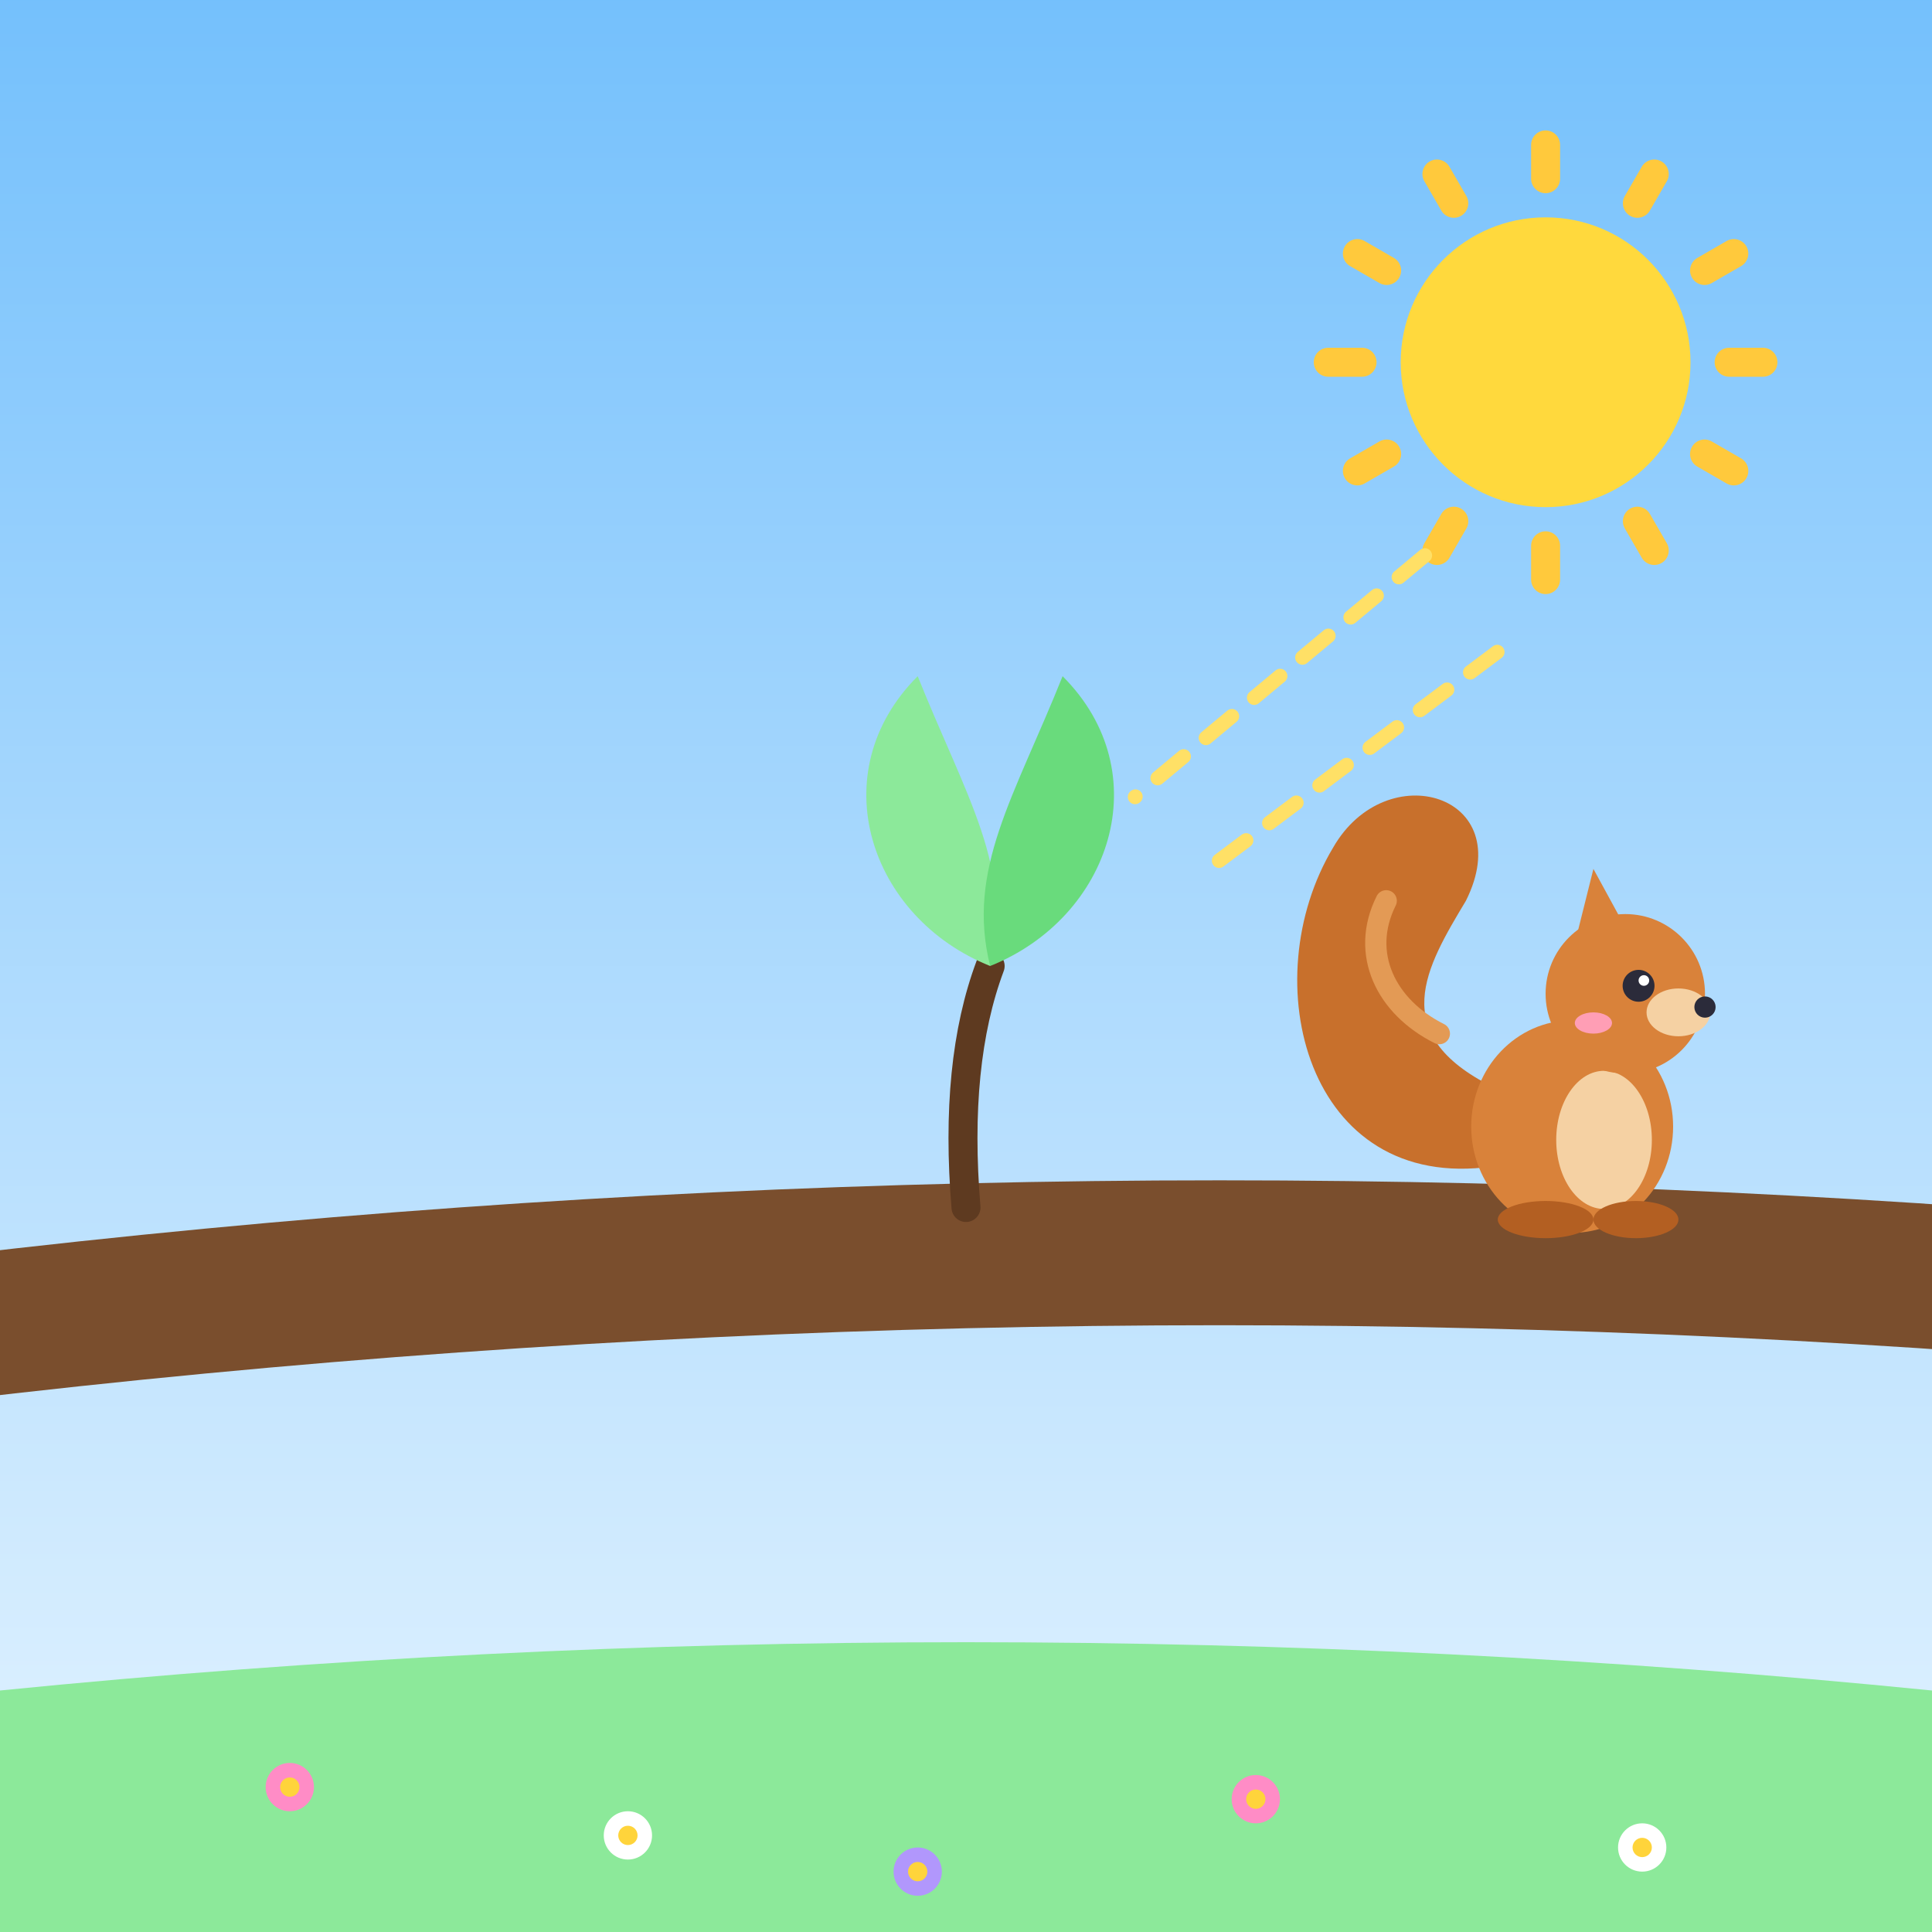
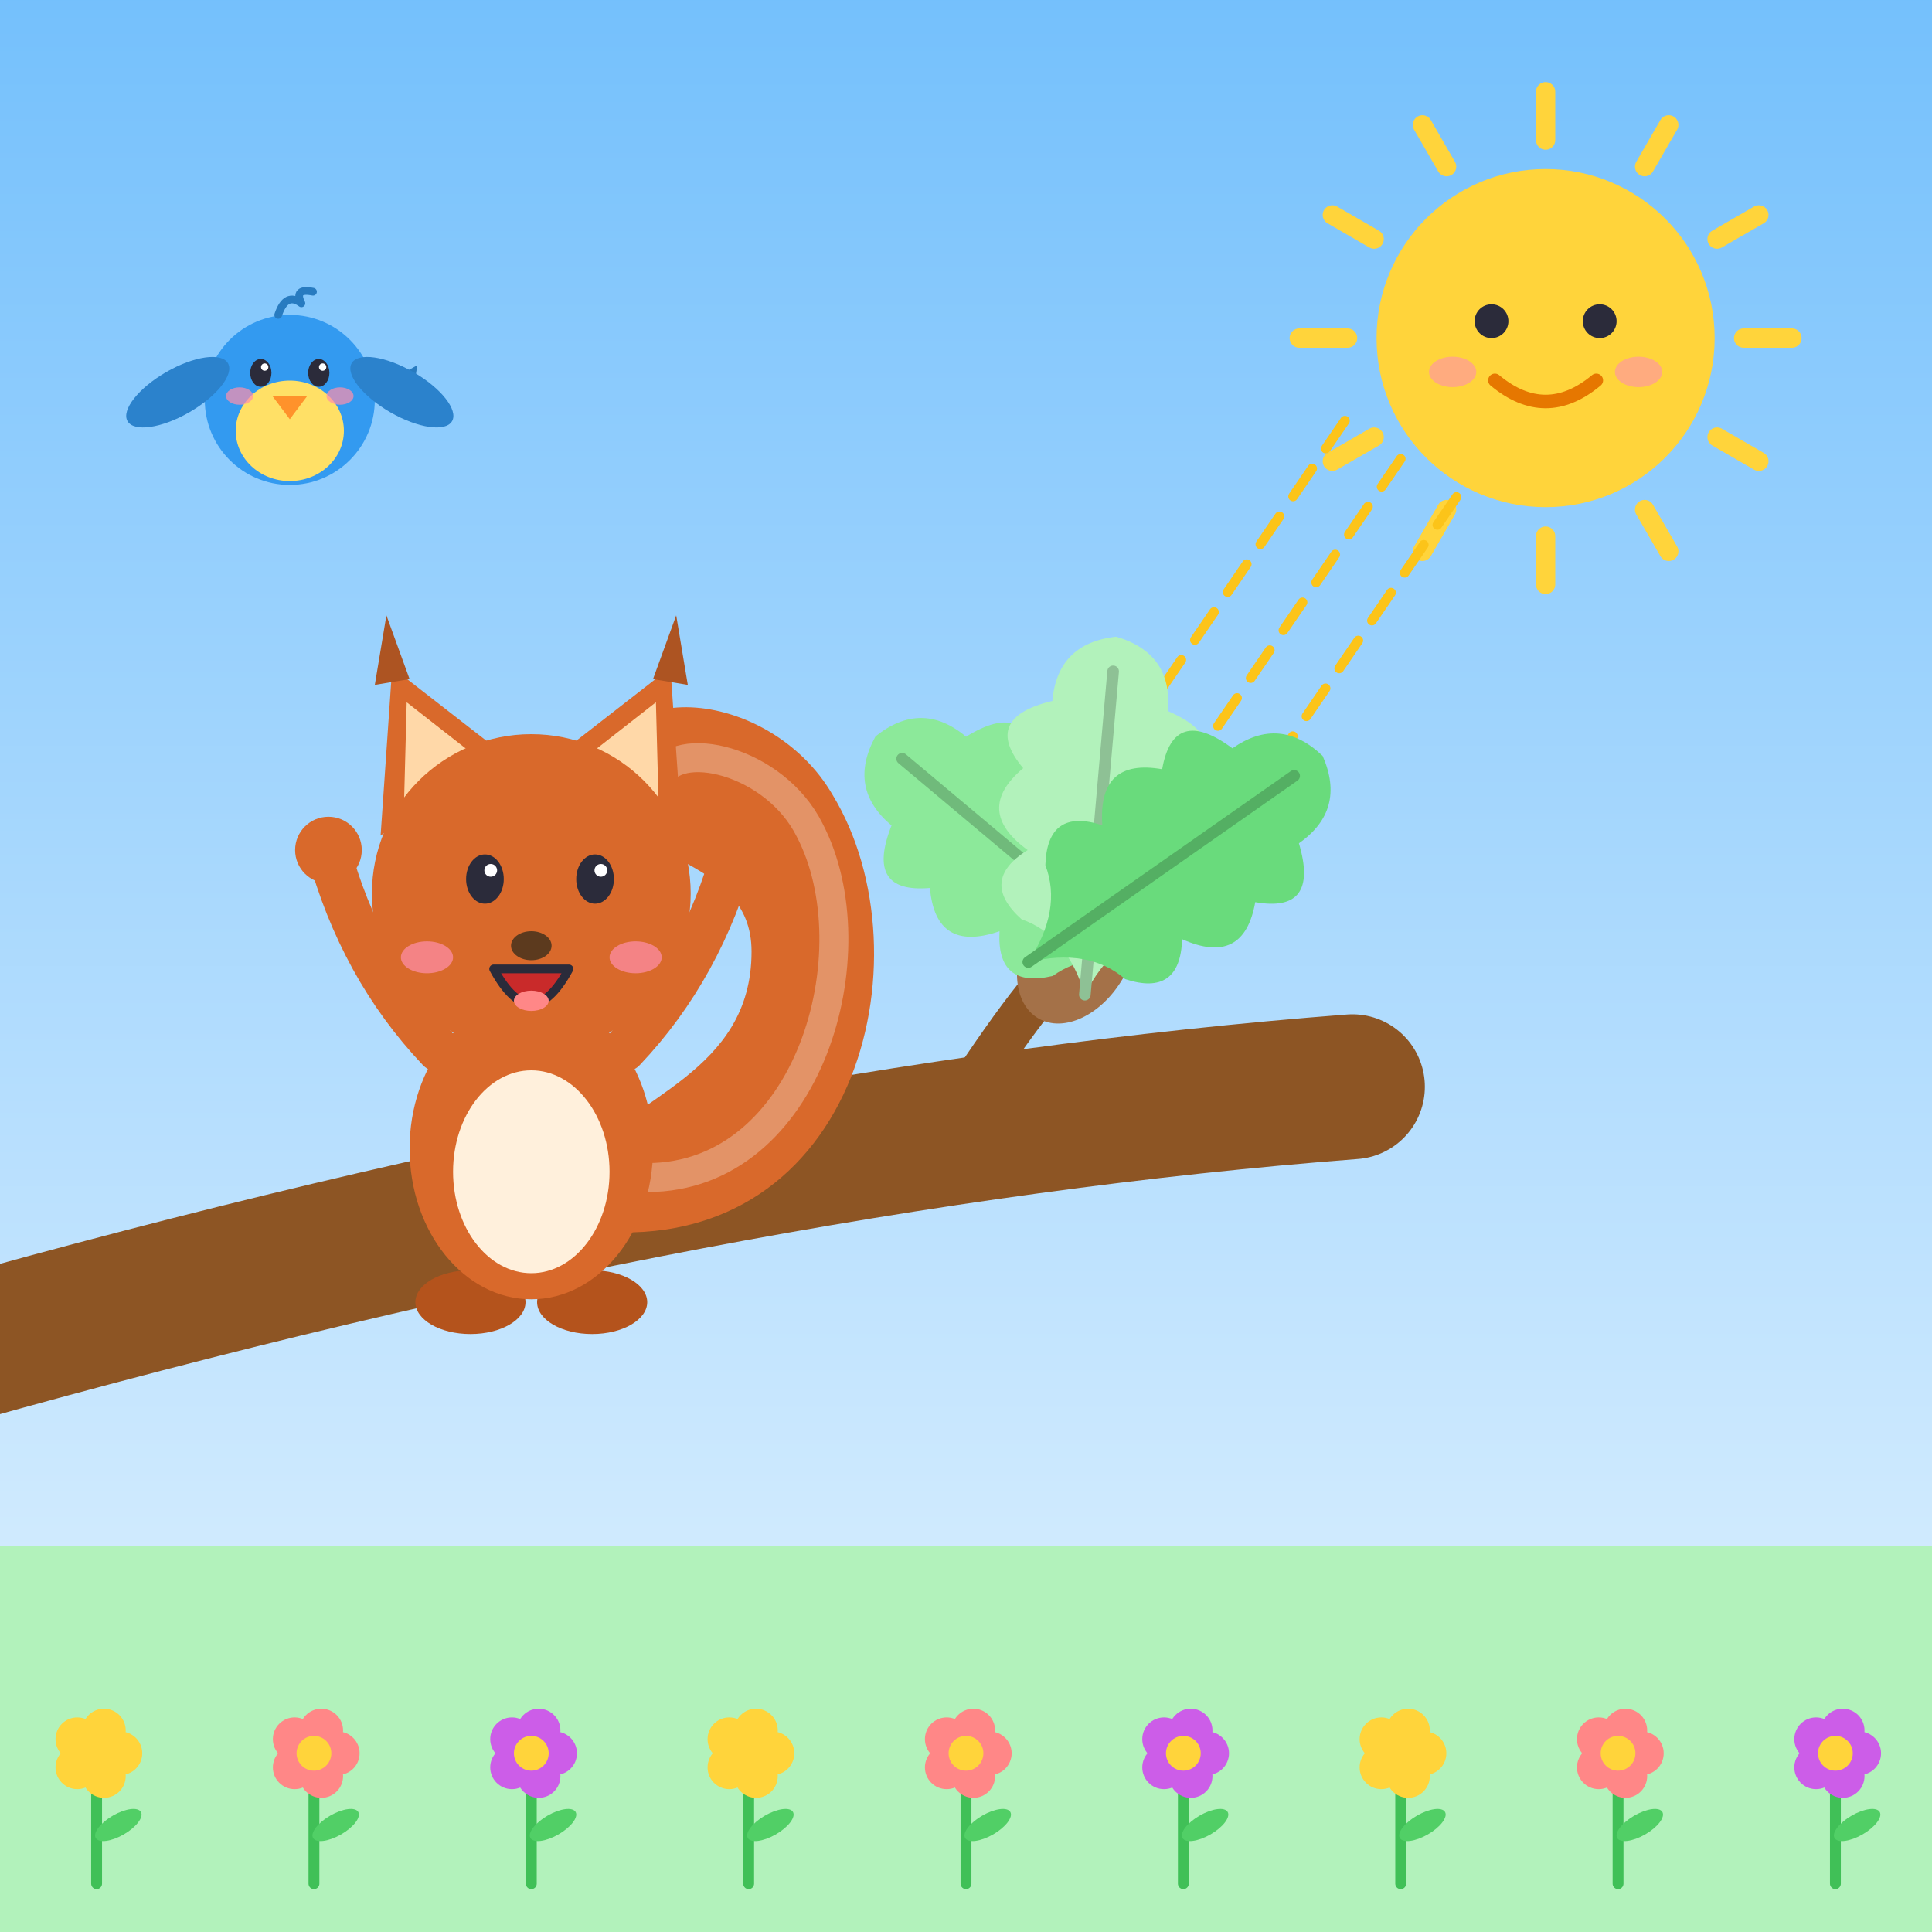
<svg xmlns="http://www.w3.org/2000/svg" viewBox="0 0 800 800" width="800" height="800">
  <defs>
-     <linearGradient id="ciel" x1="0" y1="0" x2="0" y2="1">
+     <linearGradient id="d11" x1="0" y1="0" x2="0" y2="1">
      <stop offset="0" stop-color="#74c0fc" />
      <stop offset="1" stop-color="#e7f5ff" />
    </linearGradient>
  </defs>
-   <rect width="800" height="800" fill="url(#ciel)" />
+   <rect x="0" y="0" width="800" height="800" fill="url(#d11)" />
  <g>
-     <rect x="634" y="54" width="12" height="26" rx="6" fill="#ffc93c" transform="rotate(0 640 150)" />
-     <rect x="634" y="54" width="12" height="26" rx="6" fill="#ffc93c" transform="rotate(30 640 150)" />
-     <rect x="634" y="54" width="12" height="26" rx="6" fill="#ffc93c" transform="rotate(60 640 150)" />
-     <rect x="634" y="54" width="12" height="26" rx="6" fill="#ffc93c" transform="rotate(90 640 150)" />
-     <rect x="634" y="54" width="12" height="26" rx="6" fill="#ffc93c" transform="rotate(120 640 150)" />
-     <rect x="634" y="54" width="12" height="26" rx="6" fill="#ffc93c" transform="rotate(150 640 150)" />
-     <rect x="634" y="54" width="12" height="26" rx="6" fill="#ffc93c" transform="rotate(180 640 150)" />
-     <rect x="634" y="54" width="12" height="26" rx="6" fill="#ffc93c" transform="rotate(210 640 150)" />
-     <rect x="634" y="54" width="12" height="26" rx="6" fill="#ffc93c" transform="rotate(240 640 150)" />
-     <rect x="634" y="54" width="12" height="26" rx="6" fill="#ffc93c" transform="rotate(270 640 150)" />
-     <rect x="634" y="54" width="12" height="26" rx="6" fill="#ffc93c" transform="rotate(300 640 150)" />
-     <rect x="634" y="54" width="12" height="26" rx="6" fill="#ffc93c" transform="rotate(330 640 150)" />
-     <circle cx="640" cy="150" r="60" fill="#ffd93d" />
+     <line x1="722" y1="140" x2="742" y2="140" stroke="#ffd43b" stroke-width="8" stroke-linecap="round" />
+     <line x1="711" y1="181" x2="728.3" y2="191" stroke="#ffd43b" stroke-width="8" stroke-linecap="round" />
+     <line x1="681" y1="211" x2="691" y2="228.3" stroke="#ffd43b" stroke-width="8" stroke-linecap="round" />
+     <line x1="640" y1="222" x2="640" y2="242" stroke="#ffd43b" stroke-width="8" stroke-linecap="round" />
+     <line x1="599" y1="211" x2="589" y2="228.3" stroke="#ffd43b" stroke-width="8" stroke-linecap="round" />
+     <line x1="569" y1="181" x2="551.7" y2="191" stroke="#ffd43b" stroke-width="8" stroke-linecap="round" />
+     <line x1="558" y1="140" x2="538" y2="140" stroke="#ffd43b" stroke-width="8" stroke-linecap="round" />
+     <line x1="569" y1="99" x2="551.7" y2="89" stroke="#ffd43b" stroke-width="8" stroke-linecap="round" />
+     <line x1="599" y1="69" x2="589" y2="51.7" stroke="#ffd43b" stroke-width="8" stroke-linecap="round" />
+     <line x1="640" y1="58" x2="640" y2="38" stroke="#ffd43b" stroke-width="8" stroke-linecap="round" />
+     <line x1="681" y1="69" x2="691" y2="51.7" stroke="#ffd43b" stroke-width="8" stroke-linecap="round" />
+     <line x1="711" y1="99" x2="728.3" y2="89" stroke="#ffd43b" stroke-width="8" stroke-linecap="round" />
+     <circle cx="640" cy="140" r="70" fill="#ffd43b" />
+     <circle cx="617.6" cy="133" r="7" fill="#2b2b3a" />
+     <circle cx="662.4" cy="133" r="7" fill="#2b2b3a" />
+     <path d="M 619 157.5 Q 640 175 661 157.5" fill="none" stroke="#e67700" stroke-width="5.6" stroke-linecap="round" stroke-linejoin="round" />
+     <ellipse cx="601.5" cy="154" rx="9.8" ry="6.3" fill="#ff8fab" opacity="0.6" />
+     <ellipse cx="678.5" cy="154" rx="9.8" ry="6.3" fill="#ff8fab" opacity="0.6" />
  </g>
-   <path d="M -20 520 Q 400 470 820 500 L 820 560 Q 400 530 -20 580 Z" fill="#7a4e2d" />
  <g>
-     <path d="M 400 500 Q 395 440 410 400" stroke="#5e3a20" stroke-width="12" fill="none" stroke-linecap="round" />
-     <path d="M 410 400 C 360 380 340 320 380 280 C 400 330 420 360 410 400 Z" fill="#8ce99a" />
-     <path d="M 410 400 C 460 380 480 320 440 280 C 420 330 400 360 410 400 Z" fill="#69db7c" />
+     <line x1="603.1" y1="205.8" x2="473.1" y2="395.8" stroke="#fcc419" stroke-width="4" stroke-linecap="round" stroke-dasharray="14 10" />
+     <line x1="580" y1="190" x2="450" y2="380" stroke="#fcc419" stroke-width="4" stroke-linecap="round" stroke-dasharray="14 10" />
+     <line x1="556.9" y1="174.2" x2="426.9" y2="364.2" stroke="#fcc419" stroke-width="4" stroke-linecap="round" stroke-dasharray="14 10" />
  </g>
-   <path d="M 590 230 L 470 330 M 620 270 L 500 360" stroke="#ffe066" stroke-width="6" stroke-dasharray="14 12" stroke-linecap="round" />
-   <g transform="translate(640 505) scale(1.1)">
-     <path d="M -20 -20 C -90 -10 -110 -90 -80 -140 C -60 -175 -10 -160 -30 -120 C -45 -95 -60 -70 -20 -50 Z" fill="#c8702c" />
-     <path d="M -60 -120 C -70 -100 -60 -80 -40 -70" stroke="#e39a55" stroke-width="8" fill="none" stroke-linecap="round" />
-     <ellipse cx="10" cy="-35" rx="38" ry="40" fill="#d9823a" />
-     <ellipse cx="22" cy="-30" rx="18" ry="26" fill="#f5d1a3" />
-     <circle cx="30" cy="-85" r="30" fill="#d9823a" />
-     <polygon points="12,-108 18,-132 30,-110" fill="#d9823a" />
-     <ellipse cx="50" cy="-78" rx="12" ry="9" fill="#f5d1a3" />
-     <circle cx="60" cy="-80" r="4" fill="#2b2b3a" />
-     <circle cx="35" cy="-88" r="6" fill="#2b2b3a" />
-     <circle cx="37" cy="-90" r="2" fill="#fff" />
-     <ellipse cx="18" cy="-74" rx="7" ry="4" fill="#ff9eb5" />
-     <ellipse cx="0" cy="0" rx="18" ry="7" fill="#b35f22" />
-     <ellipse cx="34" cy="0" rx="16" ry="7" fill="#b35f22" />
-   </g>
-   <path d="M 0 800 L 0 700 Q 400 660 800 700 L 800 800 Z" fill="#8ce99a" />
-   <g>
-     <g transform="translate(120 740)">
-       <circle r="10" fill="#ff8cc6" />
-       <circle r="4" fill="#ffd43b" />
-     </g>
-     <g transform="translate(260 760)">
-       <circle r="10" fill="#ffffff" />
-       <circle r="4" fill="#ffd43b" />
-     </g>
-     <g transform="translate(520 745)">
-       <circle r="10" fill="#ff8cc6" />
-       <circle r="4" fill="#ffd43b" />
-     </g>
-     <g transform="translate(680 765)">
-       <circle r="10" fill="#ffffff" />
-       <circle r="4" fill="#ffd43b" />
-     </g>
-     <g transform="translate(380 775)">
-       <circle r="10" fill="#b197fc" />
-       <circle r="4" fill="#ffd43b" />
+   <path d="M -20 560 Q 300 470 560 450" fill="none" stroke="#8d5524" stroke-width="60" stroke-linecap="round" stroke-linejoin="round" />
+   <path d="M 380 485 Q 420 420 440 400" fill="none" stroke="#8d5524" stroke-width="18" stroke-linecap="round" stroke-linejoin="round" />
+   <ellipse cx="446" cy="394" rx="22" ry="32" fill="#a47148" transform="rotate(30 446 394)" />
+   <g transform="translate(452 380) rotate(-50)">
+     <g transform="translate(0 -40) scale(2.4 2.4)">
+       <path d="M 0 30 Q -4 20 -12 18 Q -20 12 -12 6 Q -22 0 -14 -8 Q -22 -16 -10 -20 Q -10 -30 0 -32 Q 10 -30 10 -20 Q 22 -16 14 -8 Q 22 0 12 6 Q 20 12 12 18 Q 4 20 0 30 Z" fill="#8ce99a" />
+       <line x1="0" y1="30" x2="0" y2="-26" stroke="#70ba7b" stroke-width="2" stroke-linecap="round" />
    </g>
  </g>
+   <g transform="translate(452 380) rotate(5)">
+     <g transform="translate(0 -40) scale(2.4 2.4)">
+       <path d="M 0 30 Q -4 20 -12 18 Q -20 12 -12 6 Q -22 0 -14 -8 Q -22 -16 -10 -20 Q -10 -30 0 -32 Q 10 -30 10 -20 Q 22 -16 14 -8 Q 22 0 12 6 Q 20 12 12 18 Q 4 20 0 30 Z" fill="#b2f2bb" />
+       <line x1="0" y1="30" x2="0" y2="-26" stroke="#8ec195" stroke-width="2" stroke-linecap="round" />
+     </g>
+   </g>
+   <g transform="translate(452 380) rotate(55)">
+     <g transform="translate(0 -40) scale(2.4 2.4)">
+       <path d="M 0 30 Q -4 20 -12 18 Q -20 12 -12 6 Q -22 0 -14 -8 Q -22 -16 -10 -20 Q -10 -30 0 -32 Q 10 -30 10 -20 Q 22 -16 14 -8 Q 22 0 12 6 Q 20 12 12 18 Q 4 20 0 30 Z" fill="#69db7c" />
+       <line x1="0" y1="30" x2="0" y2="-26" stroke="#54af63" stroke-width="2" stroke-linecap="round" />
+     </g>
+   </g>
+   <g transform="translate(220 550) scale(1.2 1.2)">
+     <path d="M 18 -34 C 112 -22 138 -128 104 -184 C 82 -222 22 -226 26 -186 C 30 -160 76 -164 76 -130 C 76 -88 34 -80 18 -58 Z" fill="#d9692b" />
+     <path d="M 40 -52 C 96 -52 118 -130 96 -172 C 84 -196 50 -204 44 -190" fill="none" stroke="#e69d75" stroke-width="10" stroke-linecap="round" stroke-linejoin="round" opacity="0.8" />
+     <ellipse cx="-21" cy="-9" rx="19" ry="11" fill="#b4531c" />
+     <ellipse cx="21" cy="-9" rx="19" ry="11" fill="#b4531c" />
+     <ellipse cx="0" cy="-62" rx="42" ry="52" fill="#d9692b" />
+     <ellipse cx="0" cy="-54" rx="27" ry="35" fill="#fff0dc" />
+     <path d="M -32 -96 Q -59 -124.5 -70 -165" fill="none" stroke="#d9692b" stroke-width="15" stroke-linecap="round" stroke-linejoin="round" />
+     <path d="M 32 -96 Q 59 -124.5 70 -165" fill="none" stroke="#d9692b" stroke-width="15" stroke-linecap="round" stroke-linejoin="round" />
+     <circle cx="-70" cy="-165" r="11.5" fill="#d9692b" />
+     <circle cx="70" cy="-165" r="11.5" fill="#d9692b" />
+     <g>
+       <polygon points="-52,-170 -48,-228 -12,-200" fill="#d9692b" />
+       <polygon points="-44,-178 -43,-216 -20,-198" fill="#ffd8a8" />
+       <polygon points="-42,-224 -50,-246 -54,-222" fill="#ad5422" />
+       <polygon points="52,-170 48,-228 12,-200" fill="#d9692b" />
+       <polygon points="44,-178 43,-216 20,-198" fill="#ffd8a8" />
+       <polygon points="42,-224 50,-246 54,-222" fill="#ad5422" />
+       <circle cx="0" cy="-150" r="55" fill="#d9692b" />
+       <ellipse cx="-36" cy="-128" rx="9" ry="5.5" fill="#ff8fab" opacity="0.7" />
+       <ellipse cx="36" cy="-128" rx="9" ry="5.5" fill="#ff8fab" opacity="0.7" />
+       <ellipse cx="-16" cy="-155" rx="6.5" ry="8.5" fill="#2b2b3a" />
+       <circle cx="-14" cy="-158" r="2.2" fill="#fff" />
+       <ellipse cx="22" cy="-155" rx="6.5" ry="8.5" fill="#2b2b3a" />
+       <circle cx="24" cy="-158" r="2.2" fill="#fff" />
+       <ellipse cx="0" cy="-132" rx="7" ry="5" fill="#5c3a1e" />
+       <path d="M -13 -124 Q 0 -100 13 -124 Z" fill="#c92a2a" stroke="#2b2b3a" stroke-width="3" stroke-linecap="round" stroke-linejoin="round" />
+       <ellipse cx="0" cy="-113" rx="6" ry="3.5" fill="#ff8787" />
+     </g>
+   </g>
+   <g transform="translate(120 220) scale(0.8 0.8)">
+     <polygon points="38,-70 66,-86 62,-60" fill="#287bc0" />
+     <circle cx="0" cy="-68" r="44" fill="#339af0" />
+     <ellipse cx="0" cy="-52" rx="28" ry="26" fill="#ffe066" />
+     <ellipse cx="-58" cy="-72" rx="12" ry="30" fill="#2b82cc" transform="rotate(60 -58 -72)" />
+     <ellipse cx="58" cy="-72" rx="12" ry="30" fill="#2b82cc" transform="rotate(-60 58 -72)" />
+     <path d="M -6 -112 Q -2 -124 6 -118 Q 2 -126 12 -124" fill="none" stroke="#287bc0" stroke-width="4" stroke-linecap="round" stroke-linejoin="round" />
+     <ellipse cx="-26" cy="-70" rx="7" ry="4.5" fill="#ff8fab" opacity="0.7" />
+     <ellipse cx="26" cy="-70" rx="7" ry="4.5" fill="#ff8fab" opacity="0.7" />
+     <ellipse cx="-15" cy="-82" rx="5.5" ry="7.2" fill="#2b2b3a" />
+     <circle cx="-13" cy="-85" r="1.9" fill="#fff" />
+     <ellipse cx="15" cy="-82" rx="5.5" ry="7.2" fill="#2b2b3a" />
+     <circle cx="17" cy="-85" r="1.9" fill="#fff" />
+     <polygon points="-9,-70 9,-70 0,-58" fill="#ff922b" />
+   </g>
+   <rect x="0" y="640" width="800" height="160" fill="#b2f2bb" />
+   <g transform="translate(40 780) scale(0.9 0.9)">
+     <line x1="0" y1="0" x2="0" y2="-60" stroke="#40c057" stroke-width="5" stroke-linecap="round" />
+     <ellipse cx="10" cy="-27" rx="12" ry="5" fill="#51cf66" transform="rotate(-30 10 -27)" />
+     <circle cx="11" cy="-60" r="10" fill="#ffd43b" />
+     <circle cx="3.4" cy="-49.5" r="10" fill="#ffd43b" />
+     <circle cx="-8.9" cy="-53.5" r="10" fill="#ffd43b" />
+     <circle cx="-8.9" cy="-66.5" r="10" fill="#ffd43b" />
+     <circle cx="3.4" cy="-70.5" r="10" fill="#ffd43b" />
+     <circle cx="0" cy="-60" r="8" fill="#ffd43b" />
+   </g>
+   <g transform="translate(130 780) scale(0.9 0.9)">
+     <line x1="0" y1="0" x2="0" y2="-60" stroke="#40c057" stroke-width="5" stroke-linecap="round" />
+     <ellipse cx="10" cy="-27" rx="12" ry="5" fill="#51cf66" transform="rotate(-30 10 -27)" />
+     <circle cx="11" cy="-60" r="10" fill="#ff8787" />
+     <circle cx="3.4" cy="-49.5" r="10" fill="#ff8787" />
+     <circle cx="-8.9" cy="-53.5" r="10" fill="#ff8787" />
+     <circle cx="-8.9" cy="-66.5" r="10" fill="#ff8787" />
+     <circle cx="3.4" cy="-70.5" r="10" fill="#ff8787" />
+     <circle cx="0" cy="-60" r="8" fill="#ffd43b" />
+   </g>
+   <g transform="translate(220 780) scale(0.9 0.9)">
+     <line x1="0" y1="0" x2="0" y2="-60" stroke="#40c057" stroke-width="5" stroke-linecap="round" />
+     <ellipse cx="10" cy="-27" rx="12" ry="5" fill="#51cf66" transform="rotate(-30 10 -27)" />
+     <circle cx="11" cy="-60" r="10" fill="#cc5de8" />
+     <circle cx="3.4" cy="-49.5" r="10" fill="#cc5de8" />
+     <circle cx="-8.9" cy="-53.5" r="10" fill="#cc5de8" />
+     <circle cx="-8.9" cy="-66.5" r="10" fill="#cc5de8" />
+     <circle cx="3.4" cy="-70.5" r="10" fill="#cc5de8" />
+     <circle cx="0" cy="-60" r="8" fill="#ffd43b" />
+   </g>
+   <g transform="translate(310 780) scale(0.9 0.9)">
+     <line x1="0" y1="0" x2="0" y2="-60" stroke="#40c057" stroke-width="5" stroke-linecap="round" />
+     <ellipse cx="10" cy="-27" rx="12" ry="5" fill="#51cf66" transform="rotate(-30 10 -27)" />
+     <circle cx="11" cy="-60" r="10" fill="#ffd43b" />
+     <circle cx="3.4" cy="-49.5" r="10" fill="#ffd43b" />
+     <circle cx="-8.9" cy="-53.5" r="10" fill="#ffd43b" />
+     <circle cx="-8.9" cy="-66.5" r="10" fill="#ffd43b" />
+     <circle cx="3.4" cy="-70.5" r="10" fill="#ffd43b" />
+     <circle cx="0" cy="-60" r="8" fill="#ffd43b" />
+   </g>
+   <g transform="translate(400 780) scale(0.9 0.9)">
+     <line x1="0" y1="0" x2="0" y2="-60" stroke="#40c057" stroke-width="5" stroke-linecap="round" />
+     <ellipse cx="10" cy="-27" rx="12" ry="5" fill="#51cf66" transform="rotate(-30 10 -27)" />
+     <circle cx="11" cy="-60" r="10" fill="#ff8787" />
+     <circle cx="3.4" cy="-49.5" r="10" fill="#ff8787" />
+     <circle cx="-8.9" cy="-53.5" r="10" fill="#ff8787" />
+     <circle cx="-8.9" cy="-66.5" r="10" fill="#ff8787" />
+     <circle cx="3.4" cy="-70.5" r="10" fill="#ff8787" />
+     <circle cx="0" cy="-60" r="8" fill="#ffd43b" />
+   </g>
+   <g transform="translate(490 780) scale(0.9 0.9)">
+     <line x1="0" y1="0" x2="0" y2="-60" stroke="#40c057" stroke-width="5" stroke-linecap="round" />
+     <ellipse cx="10" cy="-27" rx="12" ry="5" fill="#51cf66" transform="rotate(-30 10 -27)" />
+     <circle cx="11" cy="-60" r="10" fill="#cc5de8" />
+     <circle cx="3.4" cy="-49.5" r="10" fill="#cc5de8" />
+     <circle cx="-8.9" cy="-53.5" r="10" fill="#cc5de8" />
+     <circle cx="-8.9" cy="-66.5" r="10" fill="#cc5de8" />
+     <circle cx="3.4" cy="-70.5" r="10" fill="#cc5de8" />
+     <circle cx="0" cy="-60" r="8" fill="#ffd43b" />
+   </g>
+   <g transform="translate(580 780) scale(0.9 0.9)">
+     <line x1="0" y1="0" x2="0" y2="-60" stroke="#40c057" stroke-width="5" stroke-linecap="round" />
+     <ellipse cx="10" cy="-27" rx="12" ry="5" fill="#51cf66" transform="rotate(-30 10 -27)" />
+     <circle cx="11" cy="-60" r="10" fill="#ffd43b" />
+     <circle cx="3.4" cy="-49.5" r="10" fill="#ffd43b" />
+     <circle cx="-8.9" cy="-53.5" r="10" fill="#ffd43b" />
+     <circle cx="-8.9" cy="-66.5" r="10" fill="#ffd43b" />
+     <circle cx="3.4" cy="-70.5" r="10" fill="#ffd43b" />
+     <circle cx="0" cy="-60" r="8" fill="#ffd43b" />
+   </g>
+   <g transform="translate(670 780) scale(0.9 0.9)">
+     <line x1="0" y1="0" x2="0" y2="-60" stroke="#40c057" stroke-width="5" stroke-linecap="round" />
+     <ellipse cx="10" cy="-27" rx="12" ry="5" fill="#51cf66" transform="rotate(-30 10 -27)" />
+     <circle cx="11" cy="-60" r="10" fill="#ff8787" />
+     <circle cx="3.4" cy="-49.5" r="10" fill="#ff8787" />
+     <circle cx="-8.9" cy="-53.5" r="10" fill="#ff8787" />
+     <circle cx="-8.9" cy="-66.5" r="10" fill="#ff8787" />
+     <circle cx="3.4" cy="-70.5" r="10" fill="#ff8787" />
+     <circle cx="0" cy="-60" r="8" fill="#ffd43b" />
+   </g>
+   <g transform="translate(760 780) scale(0.9 0.9)">
+     <line x1="0" y1="0" x2="0" y2="-60" stroke="#40c057" stroke-width="5" stroke-linecap="round" />
+     <ellipse cx="10" cy="-27" rx="12" ry="5" fill="#51cf66" transform="rotate(-30 10 -27)" />
+     <circle cx="11" cy="-60" r="10" fill="#cc5de8" />
+     <circle cx="3.4" cy="-49.5" r="10" fill="#cc5de8" />
+     <circle cx="-8.9" cy="-53.5" r="10" fill="#cc5de8" />
+     <circle cx="-8.9" cy="-66.5" r="10" fill="#cc5de8" />
+     <circle cx="3.4" cy="-70.5" r="10" fill="#cc5de8" />
+     <circle cx="0" cy="-60" r="8" fill="#ffd43b" />
+   </g>
</svg>
